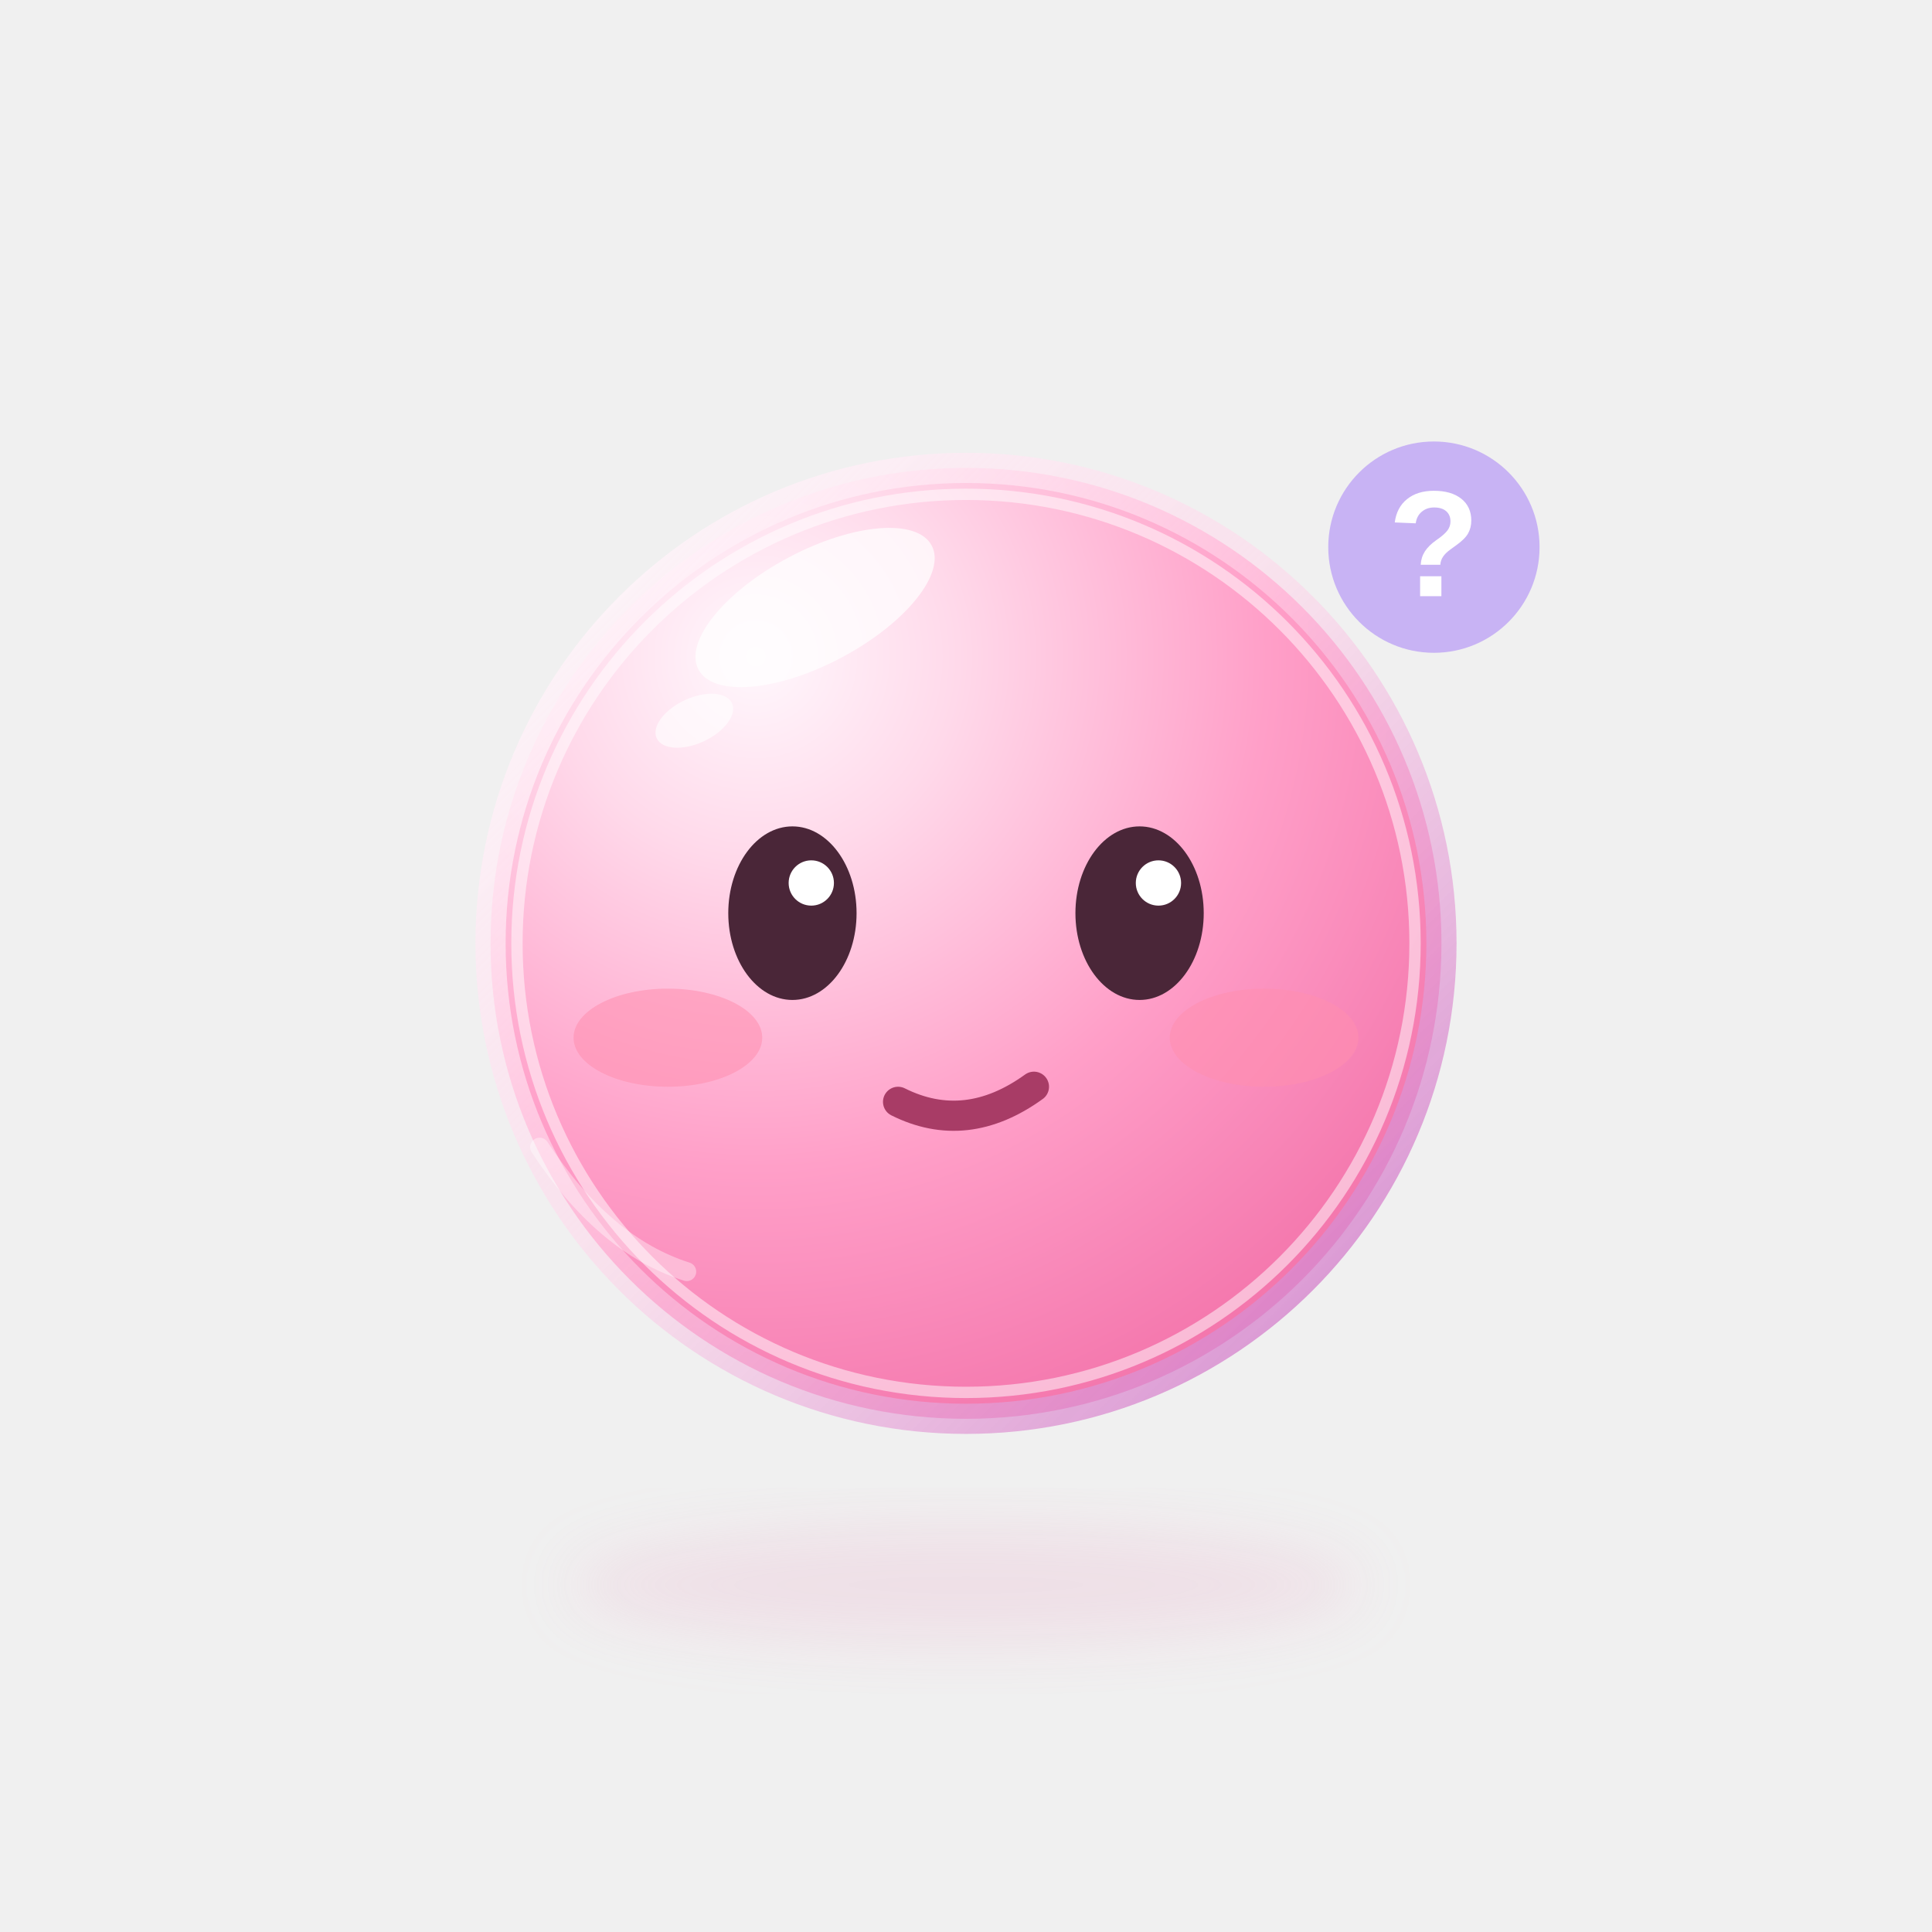
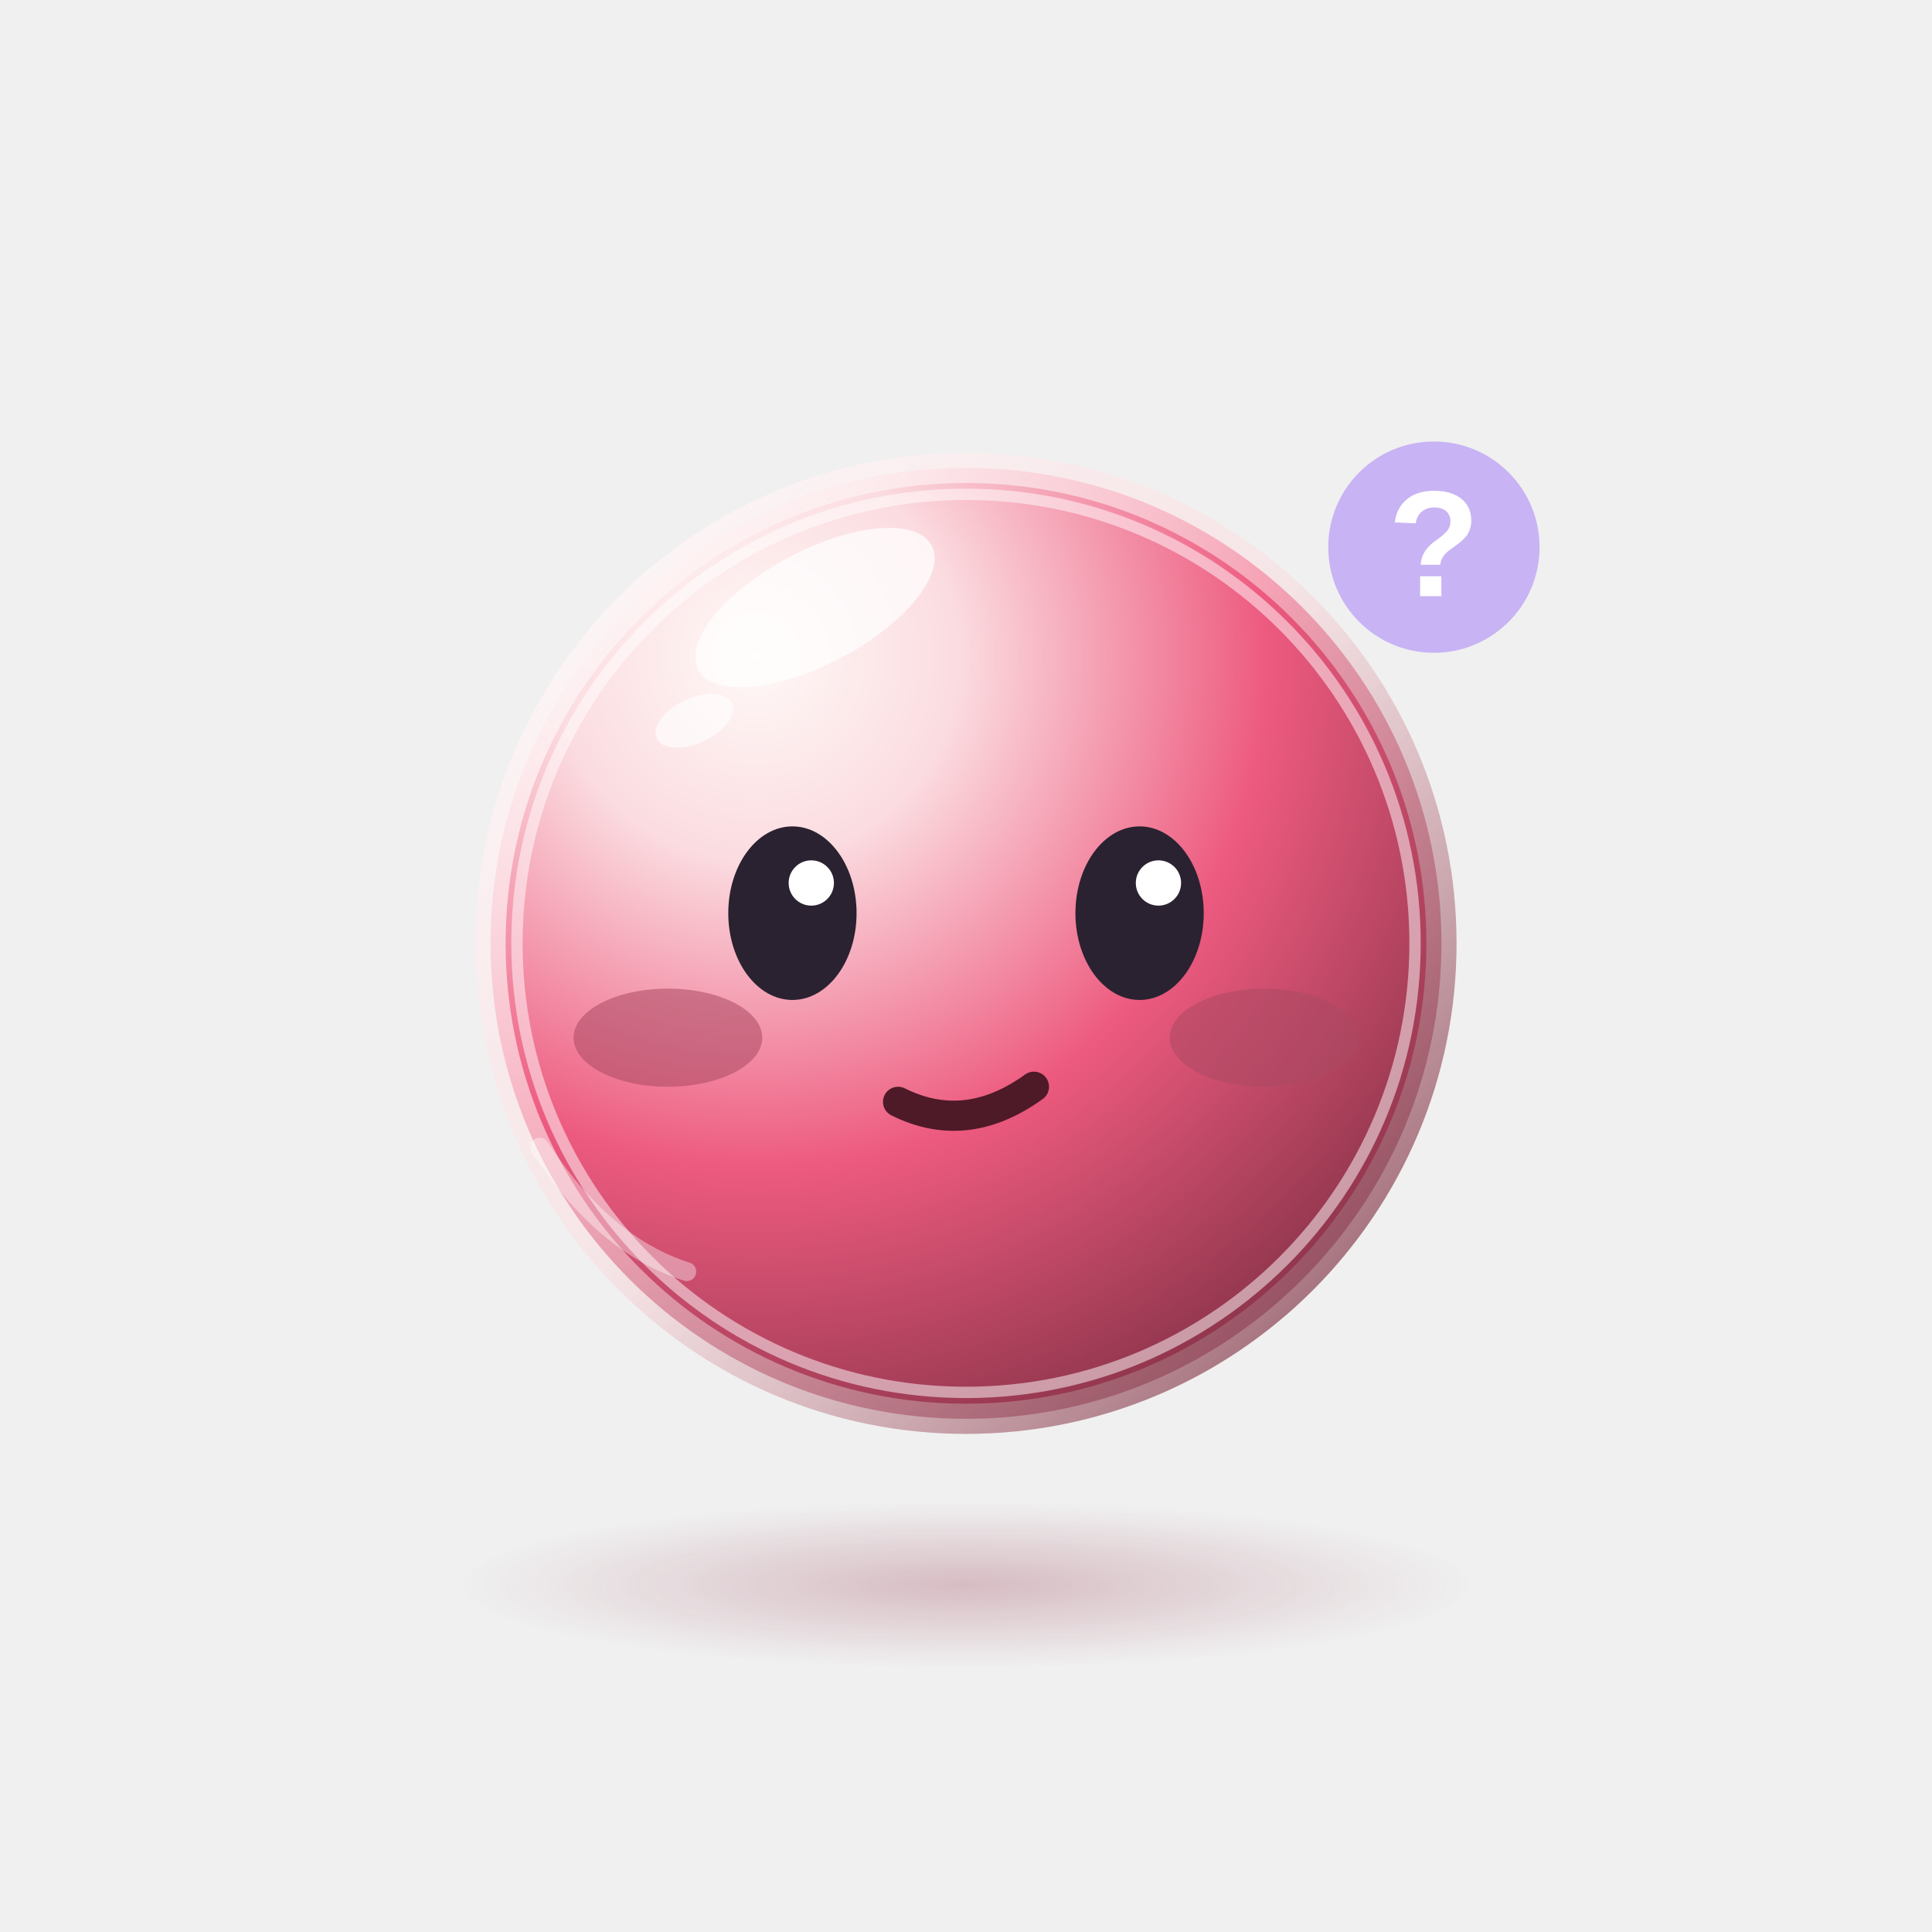
<svg xmlns="http://www.w3.org/2000/svg" width="512" height="512" viewBox="0 0 512 512">
  <defs>
    <radialGradient id="body" cx="28%" cy="20%" r="85%">
-       <stop offset="0%" stop-color="#FFF8FD" />
-       <stop offset="25%" stop-color="#FFD9EA" />
-       <stop offset="63%" stop-color="#FF9FC8" />
-       <stop offset="100%" stop-color="#F477AD" />
+       <stop offset="0%" stop-color="#fff9f7" />
+       <stop offset="25%" stop-color="#fbdce0" />
+       <stop offset="63%" stop-color="#ed5a7f" />
+       <stop offset="100%" stop-color="#93374e" />
    </radialGradient>
    <linearGradient id="rim" x1="0" y1="0" x2="1" y2="1">
-       <stop offset="0%" stop-color="#FFFFFF" stop-opacity=".95" />
-       <stop offset="48%" stop-color="#FFD5EA" stop-opacity=".55" />
-       <stop offset="100%" stop-color="#C86BC4" stop-opacity=".9" />
+       <stop offset="0%" stop-color="#ffffff" stop-opacity=".95" />
+       <stop offset="48%" stop-color="#fbdce0" stop-opacity=".55" />
+       <stop offset="100%" stop-color="#73293b" stop-opacity=".9" />
    </linearGradient>
-     <filter id="shadow" x="-30%" y="-30%" width="160%" height="170%">
-       <feGaussianBlur stdDeviation="8" />
-     </filter>
+     <radialGradient id="floor">
+       <stop offset="0%" stop-color="#93374e" stop-opacity=".28" />
+       <stop offset="100%" stop-color="#93374e" stop-opacity="0" />
+     </radialGradient>
  </defs>
-   <ellipse cx="256" cy="420" rx="105" ry="16" fill="#E98BB8" opacity=".16" filter="url(#shadow)" />
-   <circle cx="380" cy="145" r="28" fill="#C8B3F4" />
-   <text x="380" y="158" font-size="40" text-anchor="middle" font-family="Arial" font-weight="bold" fill="#fff">?</text>
+   <ellipse cx="256" cy="420" rx="135" ry="22" fill="url(#floor)" />
+   <circle cx="380" cy="145" r="28" fill="#c8b3f4" />
+   <text x="380" y="158" font-size="40" text-anchor="middle" font-family="Arial" font-weight="bold" fill="#ffffff">?</text>
  <circle cx="256" cy="250" r="126" fill="url(#body)" stroke="url(#rim)" stroke-width="8" />
-   <circle cx="256" cy="250" r="119" fill="none" stroke="#FFFFFF" stroke-opacity=".5" stroke-width="3" />
-   <ellipse cx="216" cy="161" rx="35" ry="15" fill="#FFFFFF" opacity=".72" transform="rotate(-28 216 161)" />
-   <ellipse cx="184" cy="191" rx="11" ry="6" fill="#FFFFFF" opacity=".62" transform="rotate(-25 184 191)" />
-   <ellipse cx="177" cy="275" rx="25" ry="13" fill="#FF8EAE" opacity=".55" />
-   <ellipse cx="335" cy="275" rx="25" ry="13" fill="#FF8EAE" opacity=".55" />
-   <ellipse cx="210" cy="242" rx="17" ry="23" fill="#4A2638" />
-   <ellipse cx="302" cy="242" rx="17" ry="23" fill="#4A2638" />
-   <circle cx="215" cy="234" r="6" fill="#fff" />
-   <circle cx="307" cy="234" r="6" fill="#fff" />
-   <path d="M238 292 Q256 301 274 288" stroke="#A83C66" stroke-width="8" stroke-linecap="round" fill="none" />
-   <path d="M143 304 Q160 330 182 337" stroke="#FFFFFF" stroke-opacity=".38" stroke-width="5" fill="none" stroke-linecap="round" />
+   <circle cx="256" cy="250" r="119" fill="none" stroke="#ffffff" stroke-opacity=".5" stroke-width="3" />
+   <ellipse cx="216" cy="161" rx="35" ry="15" fill="#ffffff" opacity=".72" transform="rotate(-28 216 161)" />
+   <ellipse cx="184" cy="191" rx="11" ry="6" fill="#ffffff" opacity=".62" transform="rotate(-25 184 191)" />
+   <ellipse cx="177" cy="275" rx="25" ry="13" fill="#ab4962" opacity=".55" />
+   <ellipse cx="335" cy="275" rx="25" ry="13" fill="#ab4962" opacity=".55" />
+   <ellipse cx="210" cy="242" rx="17" ry="23" fill="#2a2230" />
+   <ellipse cx="302" cy="242" rx="17" ry="23" fill="#2a2230" />
+   <circle cx="215" cy="234" r="6" fill="#ffffff" />
+   <circle cx="307" cy="234" r="6" fill="#ffffff" />
+   <path d="M238 292 Q256 301 274 288" stroke="#4e1a27" stroke-width="8" stroke-linecap="round" fill="none" />
+   <path d="M143 304 Q160 330 182 337" stroke="#ffffff" stroke-opacity=".38" stroke-width="5" fill="none" stroke-linecap="round" />
</svg>
